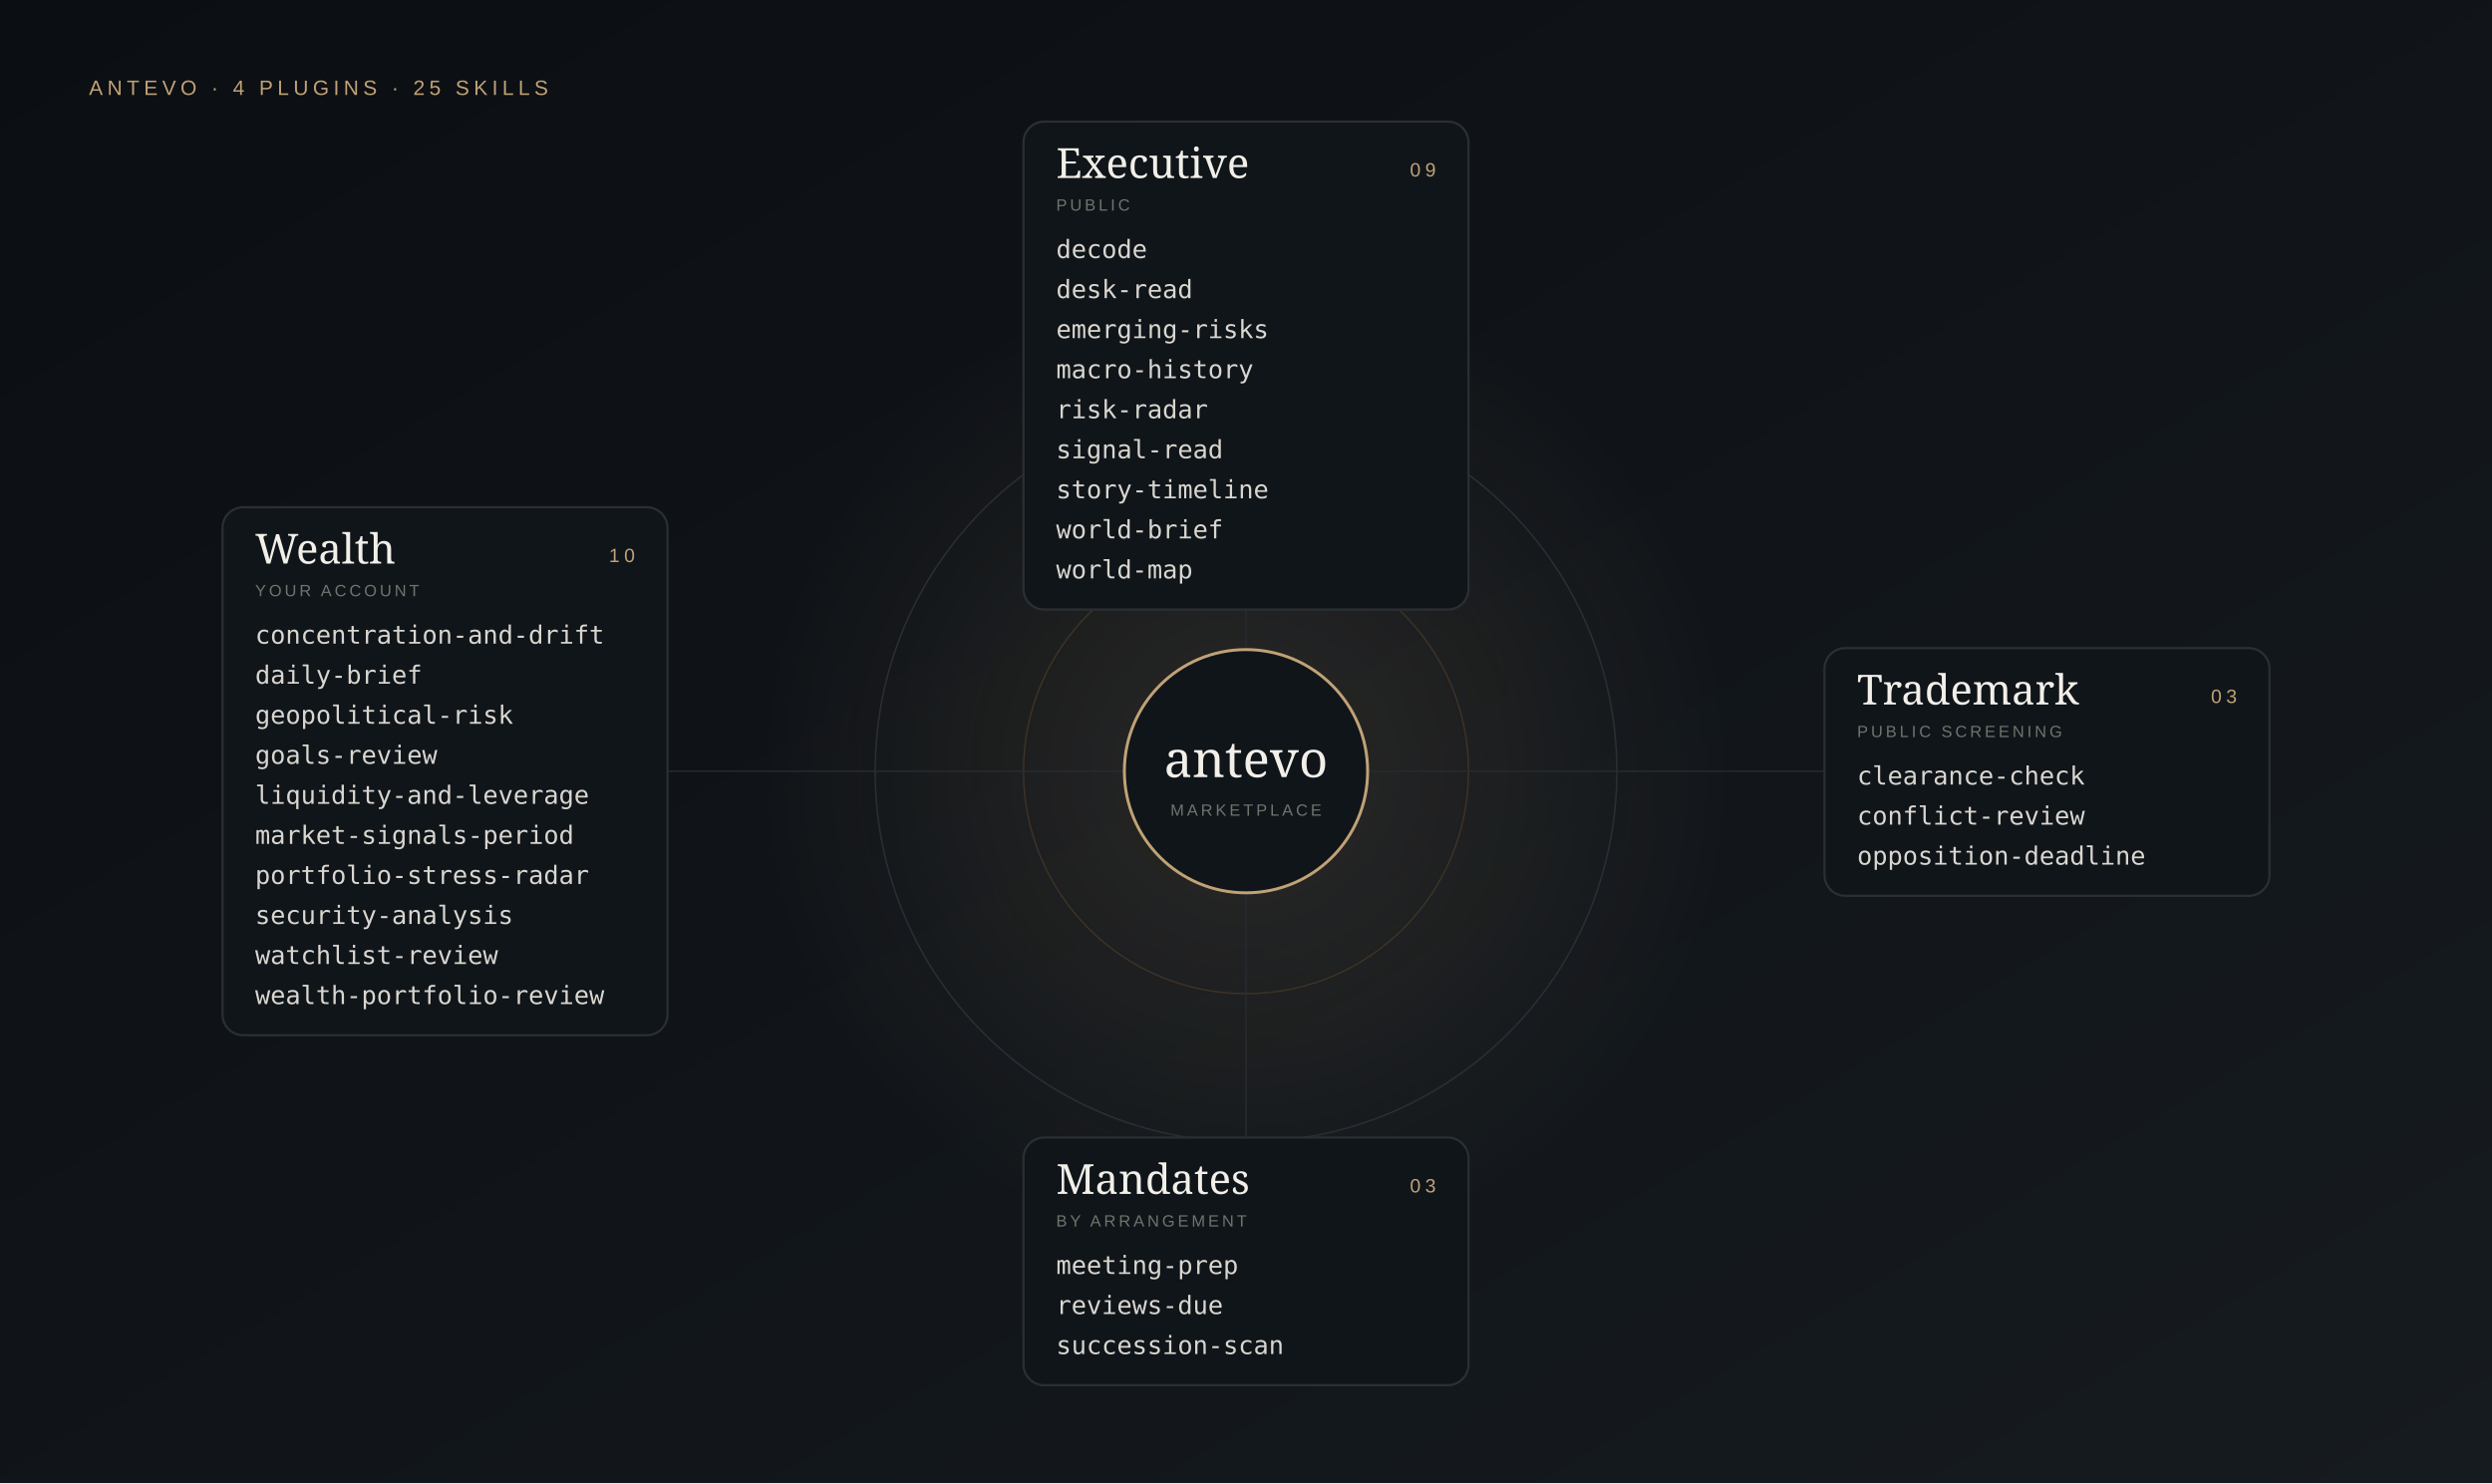
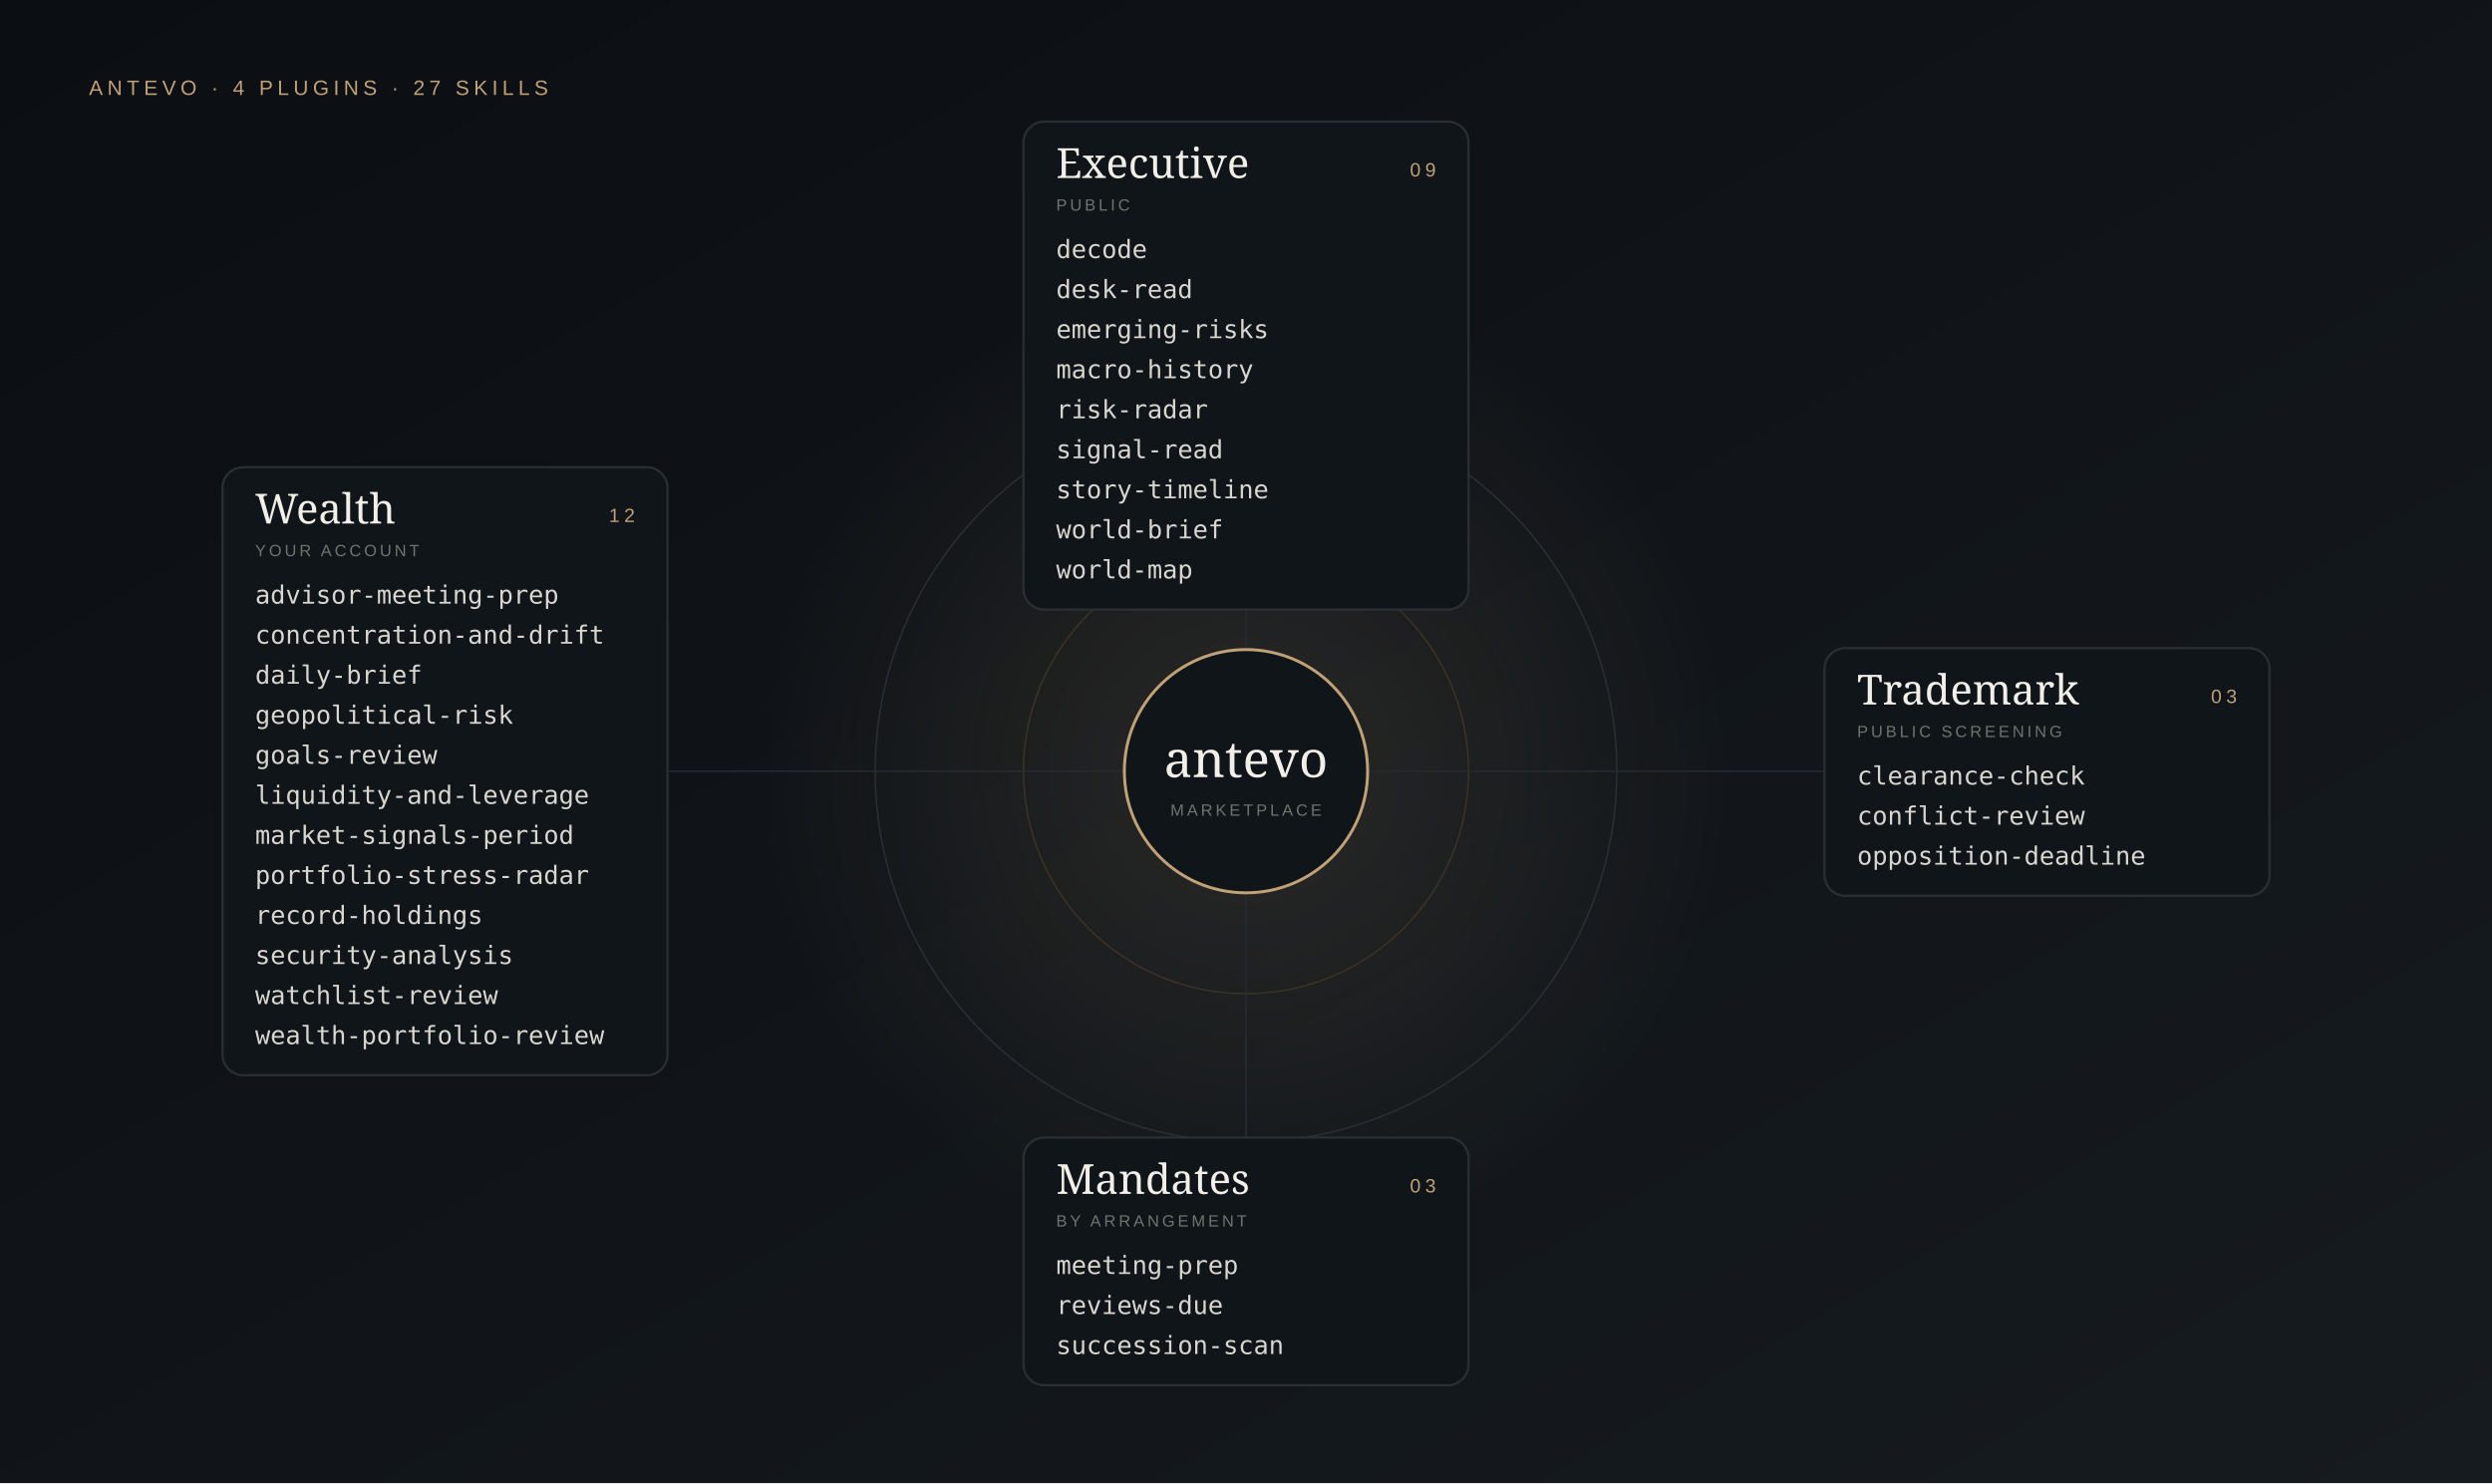
- <svg xmlns="http://www.w3.org/2000/svg" viewBox="0 0 1680 1000" width="100%" role="img" aria-label="Antevo plugins: 4 plugins and 25 skills — wealth: concentration-and-drift, daily-brief, geopolitical-risk, goals-review, liquidity-and-leverage, market-signals-period, portfolio-stress-radar, security-analysis, watchlist-review, wealth-portfolio-review; executive: decode, desk-read, emerging-risks, macro-history, risk-radar, signal-read, story-timeline, world-brief, world-map; trademark: clearance-check, conflict-review, opposition-deadline; mandates: meeting-prep, reviews-due, succession-scan">
+ <svg xmlns="http://www.w3.org/2000/svg" viewBox="0 0 1680 1000" width="100%" role="img" aria-label="Antevo plugins: 4 plugins and 27 skills — wealth: advisor-meeting-prep, concentration-and-drift, daily-brief, geopolitical-risk, goals-review, liquidity-and-leverage, market-signals-period, portfolio-stress-radar, record-holdings, security-analysis, watchlist-review, wealth-portfolio-review; executive: decode, desk-read, emerging-risks, macro-history, risk-radar, signal-read, story-timeline, world-brief, world-map; trademark: clearance-check, conflict-review, opposition-deadline; mandates: meeting-prep, reviews-due, succession-scan">
  <defs>
    <linearGradient id="bg" x1="0" y1="0" x2="1" y2="1">
      <stop offset="0" stop-color="#0b0e12" />
      <stop offset="1" stop-color="#161b20" />
    </linearGradient>
    <radialGradient id="glow" cx=".5" cy=".5" r=".5">
      <stop offset="0" stop-color="#c1a276" stop-opacity=".14" />
      <stop offset="1" stop-color="#c1a276" stop-opacity="0" />
    </radialGradient>
    <style type="text/css"> .t{font-family:'Cormorant Garamond','Iowan Old Style',Georgia,serif;fill:#f2efe9} .s{font-family:'SFMono-Regular',Menlo,Consolas,monospace;fill:#d9d6cf} .k{font-family:'DM Sans','Helvetica Neue',Arial,sans-serif;fill:#c1a276;letter-spacing:3px} .m{font-family:'DM Sans','Helvetica Neue',Arial,sans-serif;fill:#6f746c;letter-spacing:2px} .ring{animation:breathe 6s ease-in-out infinite;transform-box:fill-box;transform-origin:center} @keyframes breathe{0%,100%{opacity:.55}50%{opacity:1}} </style>
  </defs>
  <rect width="1680" height="1000" fill="url(#bg)" />
  <circle cx="840" cy="520" r="330" fill="url(#glow)" />
-   <text x="60" y="64" class="k" font-size="14">ANTEVO · 4 PLUGINS · 25 SKILLS</text>
+   <text x="60" y="64" class="k" font-size="14">ANTEVO · 4 PLUGINS · 27 SKILLS</text>
  <circle cx="840" cy="520" r="250" fill="none" stroke="#2a2f33" />
  <circle class="ring" cx="840" cy="520" r="150" fill="none" stroke="#3a3326" />
  <line x1="840" y1="520" x2="840" y2="246" stroke="#262b31" />
  <line x1="840" y1="520" x2="300" y2="520" stroke="#262b31" />
  <line x1="840" y1="520" x2="1380" y2="520" stroke="#262b31" />
  <line x1="840" y1="520" x2="840" y2="850" stroke="#262b31" />
  <circle cx="840" cy="520" r="82" fill="#10151a" stroke="#c1a276" stroke-width="2" />
  <text x="840" y="524" class="t" font-size="34" text-anchor="middle">antevo</text>
  <text x="840" y="550" class="m" font-size="11" text-anchor="middle">MARKETPLACE</text>
  <rect x="690" y="82" width="300" height="329" rx="14" fill="#10151a" stroke="#2a2f33" stroke-width="1.5" />
  <text x="712" y="120" class="t" font-size="28">Executive</text>
  <text x="968" y="119" class="k" font-size="13" text-anchor="end">09</text>
  <text x="712" y="142" class="m" font-size="11">PUBLIC</text>
  <text x="712" y="174" class="s" font-size="17">decode</text>
  <text x="712" y="201" class="s" font-size="17">desk-read</text>
  <text x="712" y="228" class="s" font-size="17">emerging-risks</text>
  <text x="712" y="255" class="s" font-size="17">macro-history</text>
  <text x="712" y="282" class="s" font-size="17">risk-radar</text>
  <text x="712" y="309" class="s" font-size="17">signal-read</text>
  <text x="712" y="336" class="s" font-size="17">story-timeline</text>
  <text x="712" y="363" class="s" font-size="17">world-brief</text>
  <text x="712" y="390" class="s" font-size="17">world-map</text>
-   <rect x="150" y="342" width="300" height="356" rx="14" fill="#10151a" stroke="#2a2f33" stroke-width="1.5" />
-   <text x="172" y="380" class="t" font-size="28">Wealth</text>
-   <text x="428" y="379" class="k" font-size="13" text-anchor="end">10</text>
-   <text x="172" y="402" class="m" font-size="11">YOUR ACCOUNT</text>
+   <rect x="150" y="315" width="300" height="410" rx="14" fill="#10151a" stroke="#2a2f33" stroke-width="1.5" />
+   <text x="172" y="353" class="t" font-size="28">Wealth</text>
+   <text x="428" y="352" class="k" font-size="13" text-anchor="end">12</text>
+   <text x="172" y="375" class="m" font-size="11">YOUR ACCOUNT</text>
+   <text x="172" y="407" class="s" font-size="17">advisor-meeting-prep</text>
  <text x="172" y="434" class="s" font-size="17">concentration-and-drift</text>
  <text x="172" y="461" class="s" font-size="17">daily-brief</text>
  <text x="172" y="488" class="s" font-size="17">geopolitical-risk</text>
  <text x="172" y="515" class="s" font-size="17">goals-review</text>
  <text x="172" y="542" class="s" font-size="17">liquidity-and-leverage</text>
  <text x="172" y="569" class="s" font-size="17">market-signals-period</text>
  <text x="172" y="596" class="s" font-size="17">portfolio-stress-radar</text>
-   <text x="172" y="623" class="s" font-size="17">security-analysis</text>
-   <text x="172" y="650" class="s" font-size="17">watchlist-review</text>
-   <text x="172" y="677" class="s" font-size="17">wealth-portfolio-review</text>
+   <text x="172" y="623" class="s" font-size="17">record-holdings</text>
+   <text x="172" y="650" class="s" font-size="17">security-analysis</text>
+   <text x="172" y="677" class="s" font-size="17">watchlist-review</text>
+   <text x="172" y="704" class="s" font-size="17">wealth-portfolio-review</text>
  <rect x="1230" y="437" width="300" height="167" rx="14" fill="#10151a" stroke="#2a2f33" stroke-width="1.5" />
  <text x="1252" y="475" class="t" font-size="28">Trademark</text>
  <text x="1508" y="474" class="k" font-size="13" text-anchor="end">03</text>
  <text x="1252" y="497" class="m" font-size="11">PUBLIC SCREENING</text>
  <text x="1252" y="529" class="s" font-size="17">clearance-check</text>
  <text x="1252" y="556" class="s" font-size="17">conflict-review</text>
  <text x="1252" y="583" class="s" font-size="17">opposition-deadline</text>
  <rect x="690" y="767" width="300" height="167" rx="14" fill="#10151a" stroke="#2a2f33" stroke-width="1.5" />
  <text x="712" y="805" class="t" font-size="28">Mandates</text>
  <text x="968" y="804" class="k" font-size="13" text-anchor="end">03</text>
  <text x="712" y="827" class="m" font-size="11">BY ARRANGEMENT</text>
  <text x="712" y="859" class="s" font-size="17">meeting-prep</text>
  <text x="712" y="886" class="s" font-size="17">reviews-due</text>
  <text x="712" y="913" class="s" font-size="17">succession-scan</text>
</svg>
